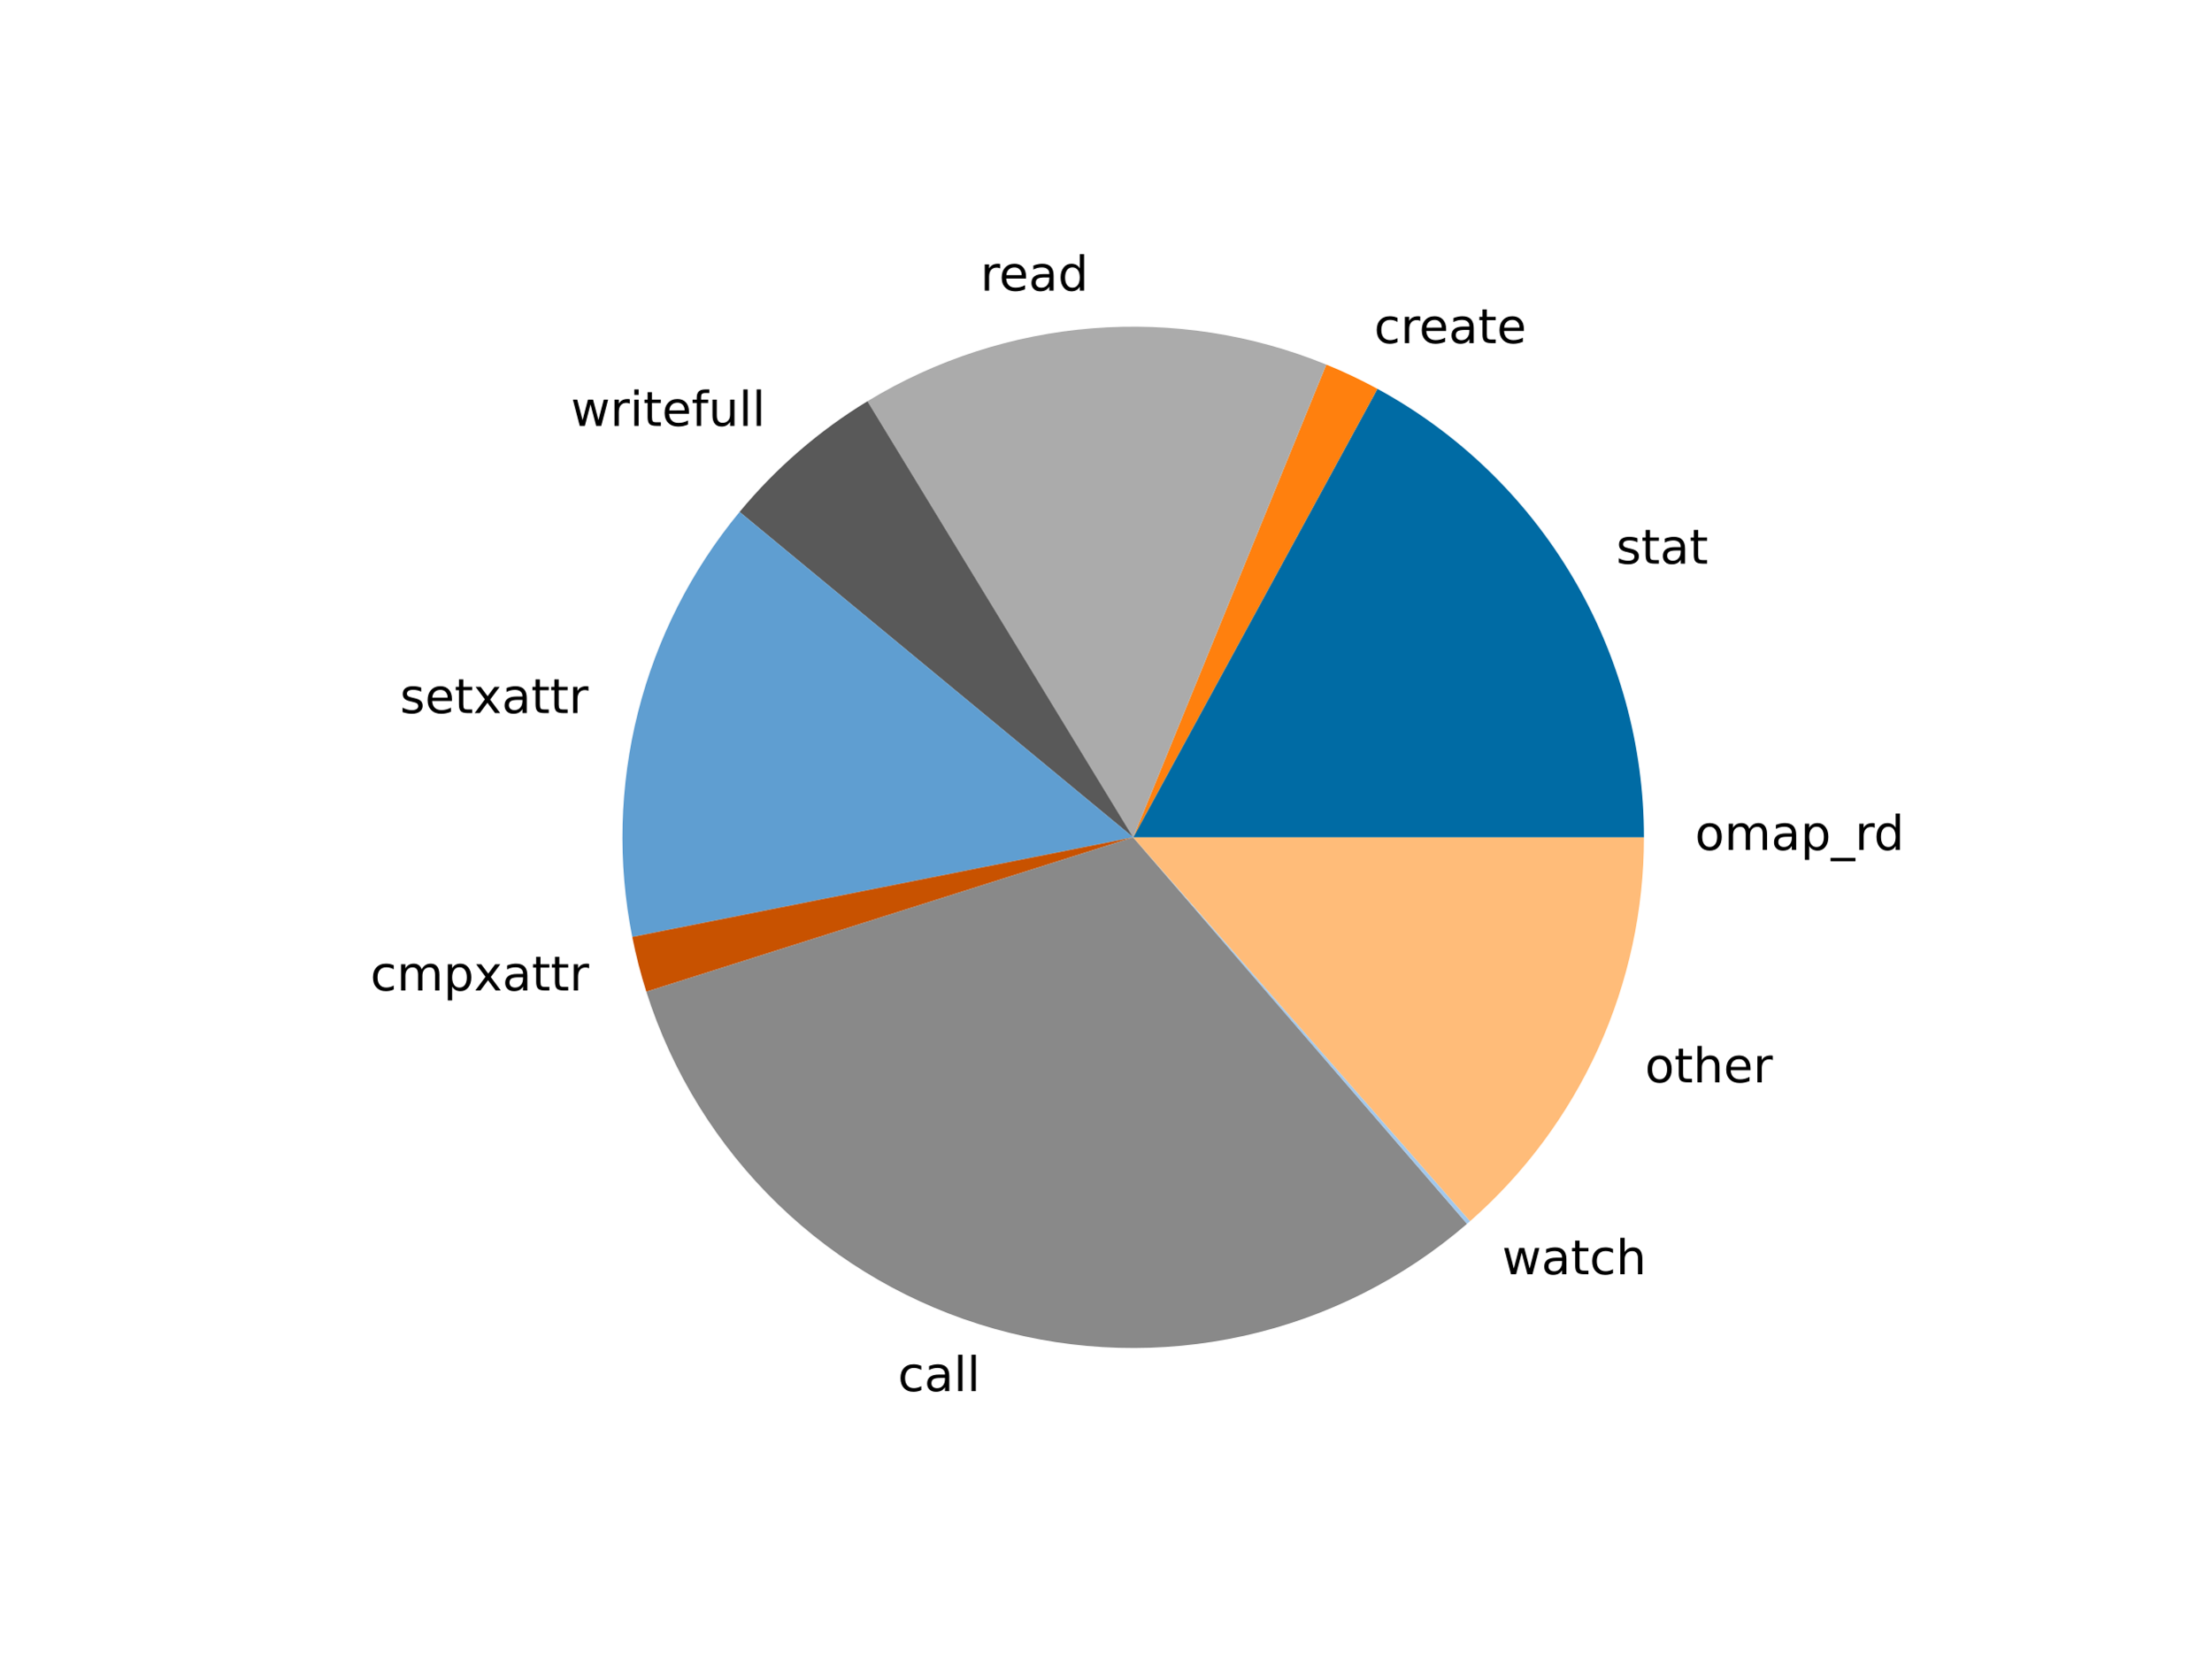
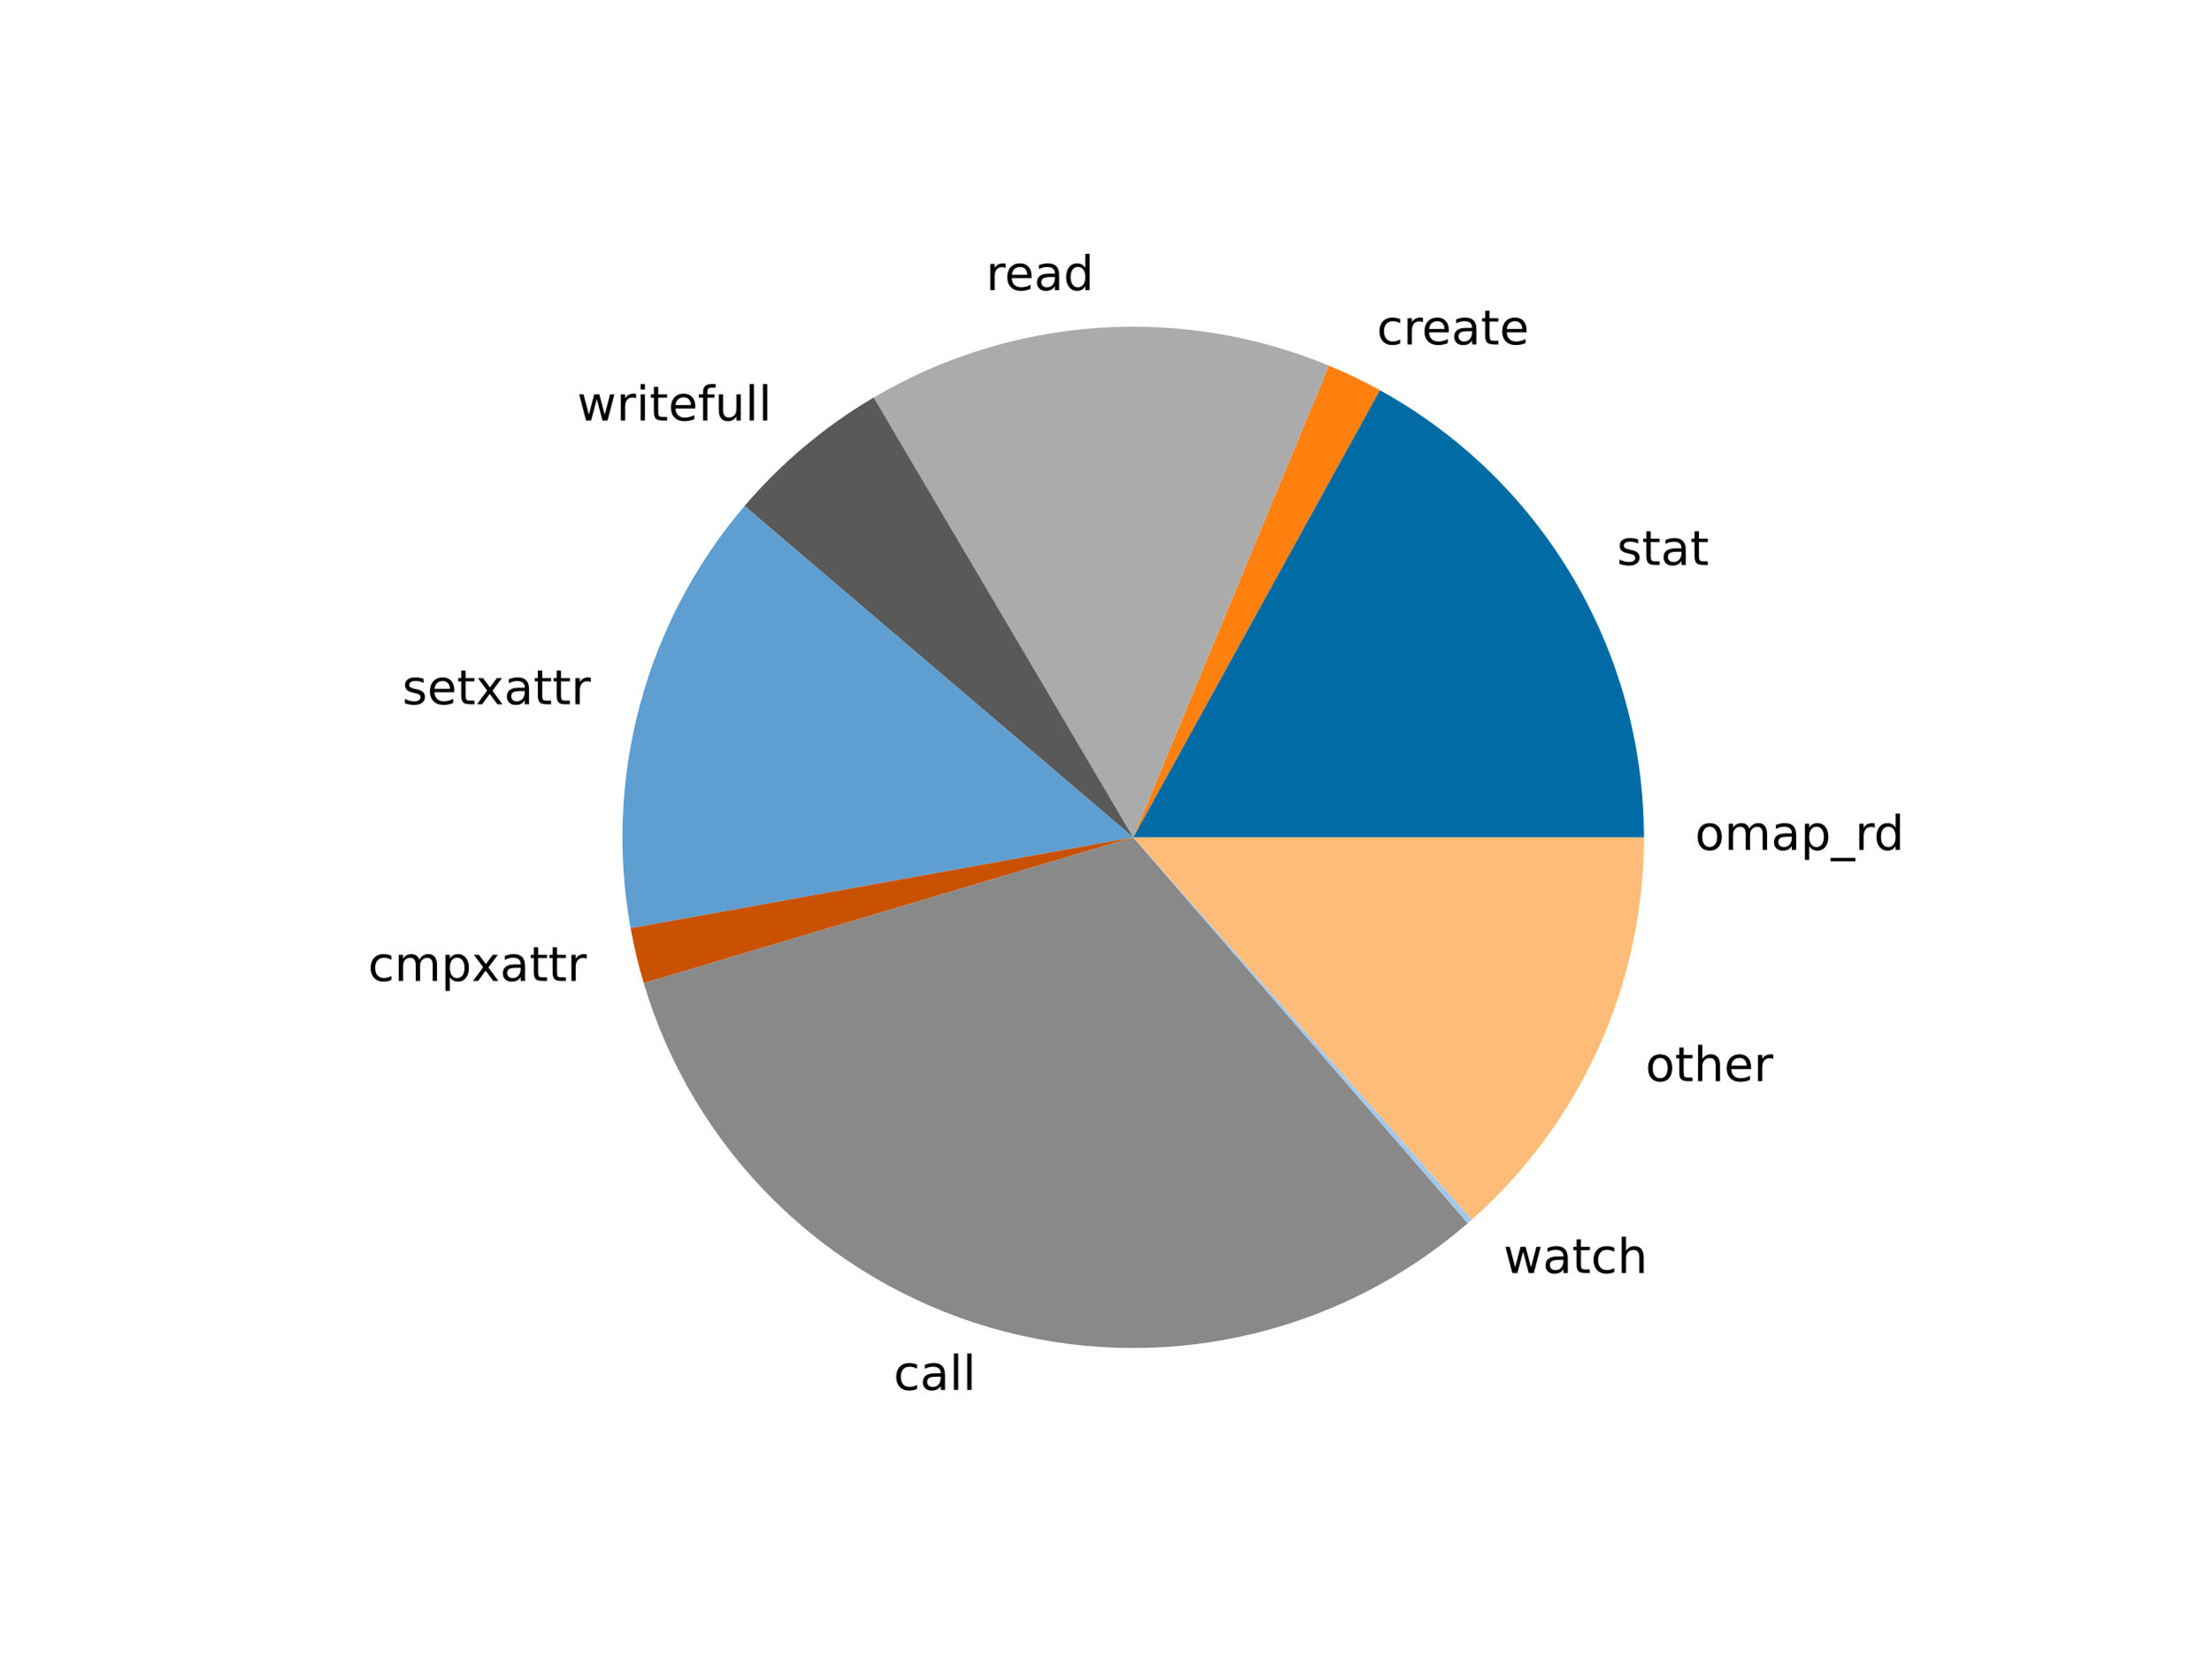
<svg xmlns="http://www.w3.org/2000/svg" xmlns:xlink="http://www.w3.org/1999/xlink" width="460.8pt" height="345.6pt" viewBox="0 0 460.8 345.6" version="1.1">
  <defs>
    <style type="text/css">*{stroke-linejoin: round; stroke-linecap: butt}</style>
  </defs>
  <g id="figure_1">
    <g id="patch_1">
      <path d="M 0 345.6 L 460.8 345.6 L 460.8 0 L 0 0 L 0 345.6 z " style="fill: none; opacity: 0" />
    </g>
    <g id="axes_1">
      <g id="patch_2">
-         <path d="M 342.605 174.528 C 342.605 155.394 337.446 136.609 327.672 120.159 C 317.899 103.709 303.869 90.195 287.065 81.044 L 236.16 174.528 z " style="fill: #006ba4" />
+         <path d="M 342.605 174.528 C 342.605 155.488 337.496 136.792 327.814 120.398 C 318.131 104.003 304.225 90.503 287.551 81.311 L 236.16 174.528 z " style="fill: #006ba4" />
      </g>
      <g id="patch_3">
-         <path d="M 287.065 81.044 C 285.337 80.103 283.583 79.211 281.806 78.367 C 280.028 77.523 278.228 76.729 276.406 75.985 L 236.16 174.528 z " style="fill: #ff800e" />
+         <path d="M 287.551 81.311 C 285.832 80.363 284.088 79.463 282.319 78.612 C 280.551 77.761 278.759 76.959 276.947 76.207 L 236.16 174.528 z " style="fill: #ff800e" />
      </g>
      <g id="patch_4">
-         <path d="M 276.406 75.985 C 260.981 69.685 244.291 67.094 227.682 68.421 C 211.073 69.748 195.005 74.957 180.777 83.626 L 236.16 174.528 z " style="fill: #ababab" />
+         <path d="M 276.947 76.207 C 261.702 69.883 245.194 67.191 228.73 68.343 C 212.266 69.495 196.294 74.46 182.079 82.845 L 236.16 174.528 z " style="fill: #ababab" />
      </g>
      <g id="patch_5">
-         <path d="M 180.777 83.626 C 175.733 86.699 170.954 90.186 166.489 94.051 C 162.024 97.917 157.889 102.147 154.126 106.698 L 236.16 174.528 z " style="fill: #595959" />
+         <path d="M 182.079 82.845 C 177.005 85.838 172.188 89.247 167.678 93.037 C 163.169 96.827 158.981 100.985 155.159 105.467 L 236.16 174.528 z " style="fill: #595959" />
      </g>
      <g id="patch_6">
-         <path d="M 154.126 106.698 C 144.055 118.878 136.822 133.149 132.954 148.471 C 129.085 163.794 128.677 179.788 131.759 195.288 L 236.16 174.528 z " style="fill: #5f9ed1" />
+         <path d="M 155.159 105.467 C 144.932 117.463 137.496 131.582 133.39 146.801 C 129.284 162.02 128.609 177.964 131.415 193.475 L 236.16 174.528 z " style="fill: #5f9ed1" />
      </g>
      <g id="patch_7">
-         <path d="M 131.759 195.288 C 132.143 197.218 132.58 199.137 133.07 201.042 C 133.56 202.948 134.103 204.84 134.698 206.715 L 236.16 174.528 z " style="fill: #c85200" />
+         <path d="M 131.415 193.475 C 131.764 195.407 132.167 197.328 132.623 199.237 C 133.078 201.146 133.587 203.042 134.147 204.923 L 236.16 174.528 z " style="fill: #c85200" />
      </g>
      <g id="patch_8">
-         <path d="M 134.698 206.715 C 140.025 223.507 149.439 238.717 162.091 250.976 C 174.744 263.235 190.244 272.163 207.196 276.956 C 224.148 281.75 242.028 282.261 259.227 278.443 C 276.425 274.626 292.41 266.598 305.742 255.082 L 236.16 174.528 z " style="fill: #898989" />
+         <path d="M 134.147 204.923 C 139.227 221.974 148.503 237.482 161.122 250.025 C 173.741 262.567 189.305 271.748 206.387 276.724 C 223.468 281.701 241.528 282.316 258.909 278.513 C 276.29 274.711 292.443 266.611 305.886 254.956 L 236.16 174.528 z " style="fill: #898989" />
      </g>
      <g id="patch_9">
-         <path d="M 305.742 255.082 C 305.848 254.99 305.953 254.899 306.059 254.807 C 306.164 254.715 306.269 254.623 306.374 254.531 L 236.16 174.528 z " style="fill: #a2c8ec" />
+         <path d="M 305.886 254.956 C 306.03 254.832 306.172 254.708 306.315 254.583 C 306.457 254.458 306.599 254.333 306.741 254.207 L 236.16 174.528 z " style="fill: #a2c8ec" />
      </g>
      <g id="patch_10">
-         <path d="M 306.374 254.531 C 317.755 244.542 326.875 232.239 333.123 218.445 C 339.37 204.651 342.603 189.682 342.605 174.539 L 236.16 174.528 z " style="fill: #ffbc79" />
+         <path d="M 306.741 254.207 C 318.014 244.222 327.04 231.957 333.222 218.225 C 339.404 204.493 342.602 189.604 342.605 174.545 L 236.16 174.528 z " style="fill: #ffbc79" />
      </g>
      <g id="patch_11">
-         <path d="M 342.605 174.539 C 342.605 174.537 342.605 174.535 342.605 174.534 C 342.605 174.532 342.605 174.53 342.605 174.528 L 236.16 174.528 z " style="fill: #cfcfcf" />
+         <path d="M 342.605 174.545 C 342.605 174.542 342.605 174.539 342.605 174.537 C 342.605 174.534 342.605 174.531 342.605 174.528 L 236.16 174.528 z " style="fill: #cfcfcf" />
      </g>
      <g id="matplotlib.axis_1" />
      <g id="matplotlib.axis_2" />
      <g id="text_1">
-         <g transform="translate(336.8237 117.4817) scale(0.1 -0.1)">
+         <g transform="translate(336.9791 117.7441) scale(0.1 -0.1)">
          <defs>
            <path id="DejaVuSans-73" d="M 2834 3397 L 2834 2853 Q 2591 2978 2328 3040 Q 2066 3103 1784 3103 Q 1356 3103 1142 2972 Q 928 2841 928 2578 Q 928 2378 1081 2264 Q 1234 2150 1697 2047 L 1894 2003 Q 2506 1872 2764 1633 Q 3022 1394 3022 966 Q 3022 478 2636 193 Q 2250 -91 1575 -91 Q 1294 -91 989 -36 Q 684 19 347 128 L 347 722 Q 666 556 975 473 Q 1284 391 1588 391 Q 1994 391 2212 530 Q 2431 669 2431 922 Q 2431 1156 2273 1281 Q 2116 1406 1581 1522 L 1381 1569 Q 847 1681 609 1914 Q 372 2147 372 2553 Q 372 3047 722 3315 Q 1072 3584 1716 3584 Q 2034 3584 2315 3537 Q 2597 3491 2834 3397 z " transform="scale(0.015625)" />
            <path id="DejaVuSans-74" d="M 1172 4494 L 1172 3500 L 2356 3500 L 2356 3053 L 1172 3053 L 1172 1153 Q 1172 725 1289 603 Q 1406 481 1766 481 L 2356 481 L 2356 0 L 1766 0 Q 1100 0 847 248 Q 594 497 594 1153 L 594 3053 L 172 3053 L 172 3500 L 594 3500 L 594 4494 L 1172 4494 z " transform="scale(0.015625)" />
            <path id="DejaVuSans-61" d="M 2194 1759 Q 1497 1759 1228 1600 Q 959 1441 959 1056 Q 959 750 1161 570 Q 1363 391 1709 391 Q 2188 391 2477 730 Q 2766 1069 2766 1631 L 2766 1759 L 2194 1759 z M 3341 1997 L 3341 0 L 2766 0 L 2766 531 Q 2569 213 2275 61 Q 1981 -91 1556 -91 Q 1019 -91 701 211 Q 384 513 384 1019 Q 384 1609 779 1909 Q 1175 2209 1959 2209 L 2766 2209 L 2766 2266 Q 2766 2663 2505 2880 Q 2244 3097 1772 3097 Q 1472 3097 1187 3025 Q 903 2953 641 2809 L 641 3341 Q 956 3463 1253 3523 Q 1550 3584 1831 3584 Q 2591 3584 2966 3190 Q 3341 2797 3341 1997 z " transform="scale(0.015625)" />
          </defs>
          <use xlink:href="#DejaVuSans-73" />
          <use xlink:href="#DejaVuSans-74" x="52.1" />
          <use xlink:href="#DejaVuSans-61" x="91.309" />
          <use xlink:href="#DejaVuSans-74" x="152.588" />
        </g>
      </g>
      <g id="text_2">
-         <g transform="translate(286.3703 71.51015) scale(0.1 -0.1)">
+         <g transform="translate(286.9354 71.78021) scale(0.1 -0.1)">
          <defs>
            <path id="DejaVuSans-63" d="M 3122 3366 L 3122 2828 Q 2878 2963 2633 3030 Q 2388 3097 2138 3097 Q 1578 3097 1268 2742 Q 959 2388 959 1747 Q 959 1106 1268 751 Q 1578 397 2138 397 Q 2388 397 2633 464 Q 2878 531 3122 666 L 3122 134 Q 2881 22 2623 -34 Q 2366 -91 2075 -91 Q 1284 -91 818 406 Q 353 903 353 1747 Q 353 2603 823 3093 Q 1294 3584 2113 3584 Q 2378 3584 2631 3529 Q 2884 3475 3122 3366 z " transform="scale(0.015625)" />
            <path id="DejaVuSans-72" d="M 2631 2963 Q 2534 3019 2420 3045 Q 2306 3072 2169 3072 Q 1681 3072 1420 2755 Q 1159 2438 1159 1844 L 1159 0 L 581 0 L 581 3500 L 1159 3500 L 1159 2956 Q 1341 3275 1631 3429 Q 1922 3584 2338 3584 Q 2397 3584 2469 3576 Q 2541 3569 2628 3553 L 2631 2963 z " transform="scale(0.015625)" />
            <path id="DejaVuSans-65" d="M 3597 1894 L 3597 1613 L 953 1613 Q 991 1019 1311 708 Q 1631 397 2203 397 Q 2534 397 2845 478 Q 3156 559 3463 722 L 3463 178 Q 3153 47 2828 -22 Q 2503 -91 2169 -91 Q 1331 -91 842 396 Q 353 884 353 1716 Q 353 2575 817 3079 Q 1281 3584 2069 3584 Q 2775 3584 3186 3129 Q 3597 2675 3597 1894 z M 3022 2063 Q 3016 2534 2758 2815 Q 2500 3097 2075 3097 Q 1594 3097 1305 2825 Q 1016 2553 972 2059 L 3022 2063 z " transform="scale(0.015625)" />
          </defs>
          <use xlink:href="#DejaVuSans-63" />
          <use xlink:href="#DejaVuSans-72" x="54.98" />
          <use xlink:href="#DejaVuSans-65" x="93.844" />
          <use xlink:href="#DejaVuSans-61" x="155.367" />
          <use xlink:href="#DejaVuSans-74" x="216.646" />
          <use xlink:href="#DejaVuSans-65" x="255.855" />
        </g>
      </g>
      <g id="text_3">
-         <g transform="translate(204.3184 60.57009) scale(0.1 -0.1)">
+         <g transform="translate(205.4714 60.48368) scale(0.1 -0.1)">
          <defs>
            <path id="DejaVuSans-64" d="M 2906 2969 L 2906 4863 L 3481 4863 L 3481 0 L 2906 0 L 2906 525 Q 2725 213 2448 61 Q 2172 -91 1784 -91 Q 1150 -91 751 415 Q 353 922 353 1747 Q 353 2572 751 3078 Q 1150 3584 1784 3584 Q 2172 3584 2448 3432 Q 2725 3281 2906 2969 z M 947 1747 Q 947 1113 1208 752 Q 1469 391 1925 391 Q 2381 391 2643 752 Q 2906 1113 2906 1747 Q 2906 2381 2643 2742 Q 2381 3103 1925 3103 Q 1469 3103 1208 2742 Q 947 2381 947 1747 z " transform="scale(0.015625)" />
          </defs>
          <use xlink:href="#DejaVuSans-72" />
          <use xlink:href="#DejaVuSans-65" x="38.863" />
          <use xlink:href="#DejaVuSans-61" x="100.387" />
          <use xlink:href="#DejaVuSans-64" x="161.666" />
        </g>
      </g>
      <g id="text_4">
-         <g transform="translate(118.9677 88.76297) scale(0.1 -0.1)">
+         <g transform="translate(120.2756 87.64739) scale(0.1 -0.1)">
          <defs>
            <path id="DejaVuSans-77" d="M 269 3500 L 844 3500 L 1563 769 L 2278 3500 L 2956 3500 L 3675 769 L 4391 3500 L 4966 3500 L 4050 0 L 3372 0 L 2619 2869 L 1863 0 L 1184 0 L 269 3500 z " transform="scale(0.015625)" />
            <path id="DejaVuSans-69" d="M 603 3500 L 1178 3500 L 1178 0 L 603 0 L 603 3500 z M 603 4863 L 1178 4863 L 1178 4134 L 603 4134 L 603 4863 z " transform="scale(0.015625)" />
            <path id="DejaVuSans-66" d="M 2375 4863 L 2375 4384 L 1825 4384 Q 1516 4384 1395 4259 Q 1275 4134 1275 3809 L 1275 3500 L 2222 3500 L 2222 3053 L 1275 3053 L 1275 0 L 697 0 L 697 3053 L 147 3053 L 147 3500 L 697 3500 L 697 3744 Q 697 4328 969 4595 Q 1241 4863 1831 4863 L 2375 4863 z " transform="scale(0.015625)" />
            <path id="DejaVuSans-75" d="M 544 1381 L 544 3500 L 1119 3500 L 1119 1403 Q 1119 906 1312 657 Q 1506 409 1894 409 Q 2359 409 2629 706 Q 2900 1003 2900 1516 L 2900 3500 L 3475 3500 L 3475 0 L 2900 0 L 2900 538 Q 2691 219 2414 64 Q 2138 -91 1772 -91 Q 1169 -91 856 284 Q 544 659 544 1381 z M 1991 3584 L 1991 3584 z " transform="scale(0.015625)" />
            <path id="DejaVuSans-6c" d="M 603 4863 L 1178 4863 L 1178 0 L 603 0 L 603 4863 z " transform="scale(0.015625)" />
          </defs>
          <use xlink:href="#DejaVuSans-77" />
          <use xlink:href="#DejaVuSans-72" x="81.787" />
          <use xlink:href="#DejaVuSans-69" x="122.9" />
          <use xlink:href="#DejaVuSans-74" x="150.684" />
          <use xlink:href="#DejaVuSans-65" x="189.893" />
          <use xlink:href="#DejaVuSans-66" x="251.416" />
          <use xlink:href="#DejaVuSans-75" x="286.621" />
          <use xlink:href="#DejaVuSans-6c" x="350" />
          <use xlink:href="#DejaVuSans-6c" x="377.783" />
        </g>
      </g>
      <g id="text_5">
-         <g transform="translate(83.35176 148.6252) scale(0.1 -0.1)">
+         <g transform="translate(83.83154 146.7878) scale(0.1 -0.1)">
          <defs>
            <path id="DejaVuSans-78" d="M 3513 3500 L 2247 1797 L 3578 0 L 2900 0 L 1881 1375 L 863 0 L 184 0 L 1544 1831 L 300 3500 L 978 3500 L 1906 2253 L 2834 3500 L 3513 3500 z " transform="scale(0.015625)" />
          </defs>
          <use xlink:href="#DejaVuSans-73" />
          <use xlink:href="#DejaVuSans-65" x="52.1" />
          <use xlink:href="#DejaVuSans-74" x="113.623" />
          <use xlink:href="#DejaVuSans-78" x="152.832" />
          <use xlink:href="#DejaVuSans-61" x="212.012" />
          <use xlink:href="#DejaVuSans-74" x="273.291" />
          <use xlink:href="#DejaVuSans-74" x="312.5" />
          <use xlink:href="#DejaVuSans-72" x="351.709" />
        </g>
      </g>
      <g id="text_6">
-         <g transform="translate(77.17542 206.4532) scale(0.1 -0.1)">
+         <g transform="translate(76.68304 204.4671) scale(0.1 -0.1)">
          <defs>
            <path id="DejaVuSans-6d" d="M 3328 2828 Q 3544 3216 3844 3400 Q 4144 3584 4550 3584 Q 5097 3584 5394 3201 Q 5691 2819 5691 2113 L 5691 0 L 5113 0 L 5113 2094 Q 5113 2597 4934 2840 Q 4756 3084 4391 3084 Q 3944 3084 3684 2787 Q 3425 2491 3425 1978 L 3425 0 L 2847 0 L 2847 2094 Q 2847 2600 2669 2842 Q 2491 3084 2119 3084 Q 1678 3084 1418 2786 Q 1159 2488 1159 1978 L 1159 0 L 581 0 L 581 3500 L 1159 3500 L 1159 2956 Q 1356 3278 1631 3431 Q 1906 3584 2284 3584 Q 2666 3584 2933 3390 Q 3200 3197 3328 2828 z " transform="scale(0.015625)" />
            <path id="DejaVuSans-70" d="M 1159 525 L 1159 -1331 L 581 -1331 L 581 3500 L 1159 3500 L 1159 2969 Q 1341 3281 1617 3432 Q 1894 3584 2278 3584 Q 2916 3584 3314 3078 Q 3713 2572 3713 1747 Q 3713 922 3314 415 Q 2916 -91 2278 -91 Q 1894 -91 1617 61 Q 1341 213 1159 525 z M 3116 1747 Q 3116 2381 2855 2742 Q 2594 3103 2138 3103 Q 1681 3103 1420 2742 Q 1159 2381 1159 1747 Q 1159 1113 1420 752 Q 1681 391 2138 391 Q 2594 391 2855 752 Q 3116 1113 3116 1747 z " transform="scale(0.015625)" />
          </defs>
          <use xlink:href="#DejaVuSans-63" />
          <use xlink:href="#DejaVuSans-6d" x="54.98" />
          <use xlink:href="#DejaVuSans-70" x="152.393" />
          <use xlink:href="#DejaVuSans-78" x="215.869" />
          <use xlink:href="#DejaVuSans-61" x="275.049" />
          <use xlink:href="#DejaVuSans-74" x="336.328" />
          <use xlink:href="#DejaVuSans-74" x="375.537" />
          <use xlink:href="#DejaVuSans-72" x="414.746" />
        </g>
      </g>
      <g id="text_7">
-         <g transform="translate(187.1168 289.9586) scale(0.1 -0.1)">
+         <g transform="translate(186.2266 289.7031) scale(0.1 -0.1)">
          <use xlink:href="#DejaVuSans-63" />
          <use xlink:href="#DejaVuSans-61" x="54.98" />
          <use xlink:href="#DejaVuSans-6c" x="116.26" />
          <use xlink:href="#DejaVuSans-6c" x="144.043" />
        </g>
      </g>
      <g id="text_8">
-         <g transform="translate(313.0485 265.594) scale(0.1 -0.1)">
+         <g transform="translate(313.3303 265.3478) scale(0.1 -0.1)">
          <defs>
            <path id="DejaVuSans-68" d="M 3513 2113 L 3513 0 L 2938 0 L 2938 2094 Q 2938 2591 2744 2837 Q 2550 3084 2163 3084 Q 1697 3084 1428 2787 Q 1159 2491 1159 1978 L 1159 0 L 581 0 L 581 4863 L 1159 4863 L 1159 2956 Q 1366 3272 1645 3428 Q 1925 3584 2291 3584 Q 2894 3584 3203 3211 Q 3513 2838 3513 2113 z " transform="scale(0.015625)" />
          </defs>
          <use xlink:href="#DejaVuSans-77" />
          <use xlink:href="#DejaVuSans-61" x="81.787" />
          <use xlink:href="#DejaVuSans-74" x="143.066" />
          <use xlink:href="#DejaVuSans-63" x="182.275" />
          <use xlink:href="#DejaVuSans-68" x="237.256" />
        </g>
      </g>
      <g id="text_9">
-         <g transform="translate(342.819 225.5963) scale(0.1 -0.1)">
+         <g transform="translate(342.9284 225.354) scale(0.1 -0.1)">
          <defs>
            <path id="DejaVuSans-6f" d="M 1959 3097 Q 1497 3097 1228 2736 Q 959 2375 959 1747 Q 959 1119 1226 758 Q 1494 397 1959 397 Q 2419 397 2687 759 Q 2956 1122 2956 1747 Q 2956 2369 2687 2733 Q 2419 3097 1959 3097 z M 1959 3584 Q 2709 3584 3137 3096 Q 3566 2609 3566 1747 Q 3566 888 3137 398 Q 2709 -91 1959 -91 Q 1206 -91 779 398 Q 353 888 353 1747 Q 353 2609 779 3096 Q 1206 3584 1959 3584 z " transform="scale(0.015625)" />
          </defs>
          <use xlink:href="#DejaVuSans-6f" />
          <use xlink:href="#DejaVuSans-74" x="61.182" />
          <use xlink:href="#DejaVuSans-68" x="100.391" />
          <use xlink:href="#DejaVuSans-65" x="163.77" />
          <use xlink:href="#DejaVuSans-72" x="225.293" />
        </g>
      </g>
      <g id="text_10">
-         <g transform="translate(353.2493 177.1545) scale(0.1 -0.1)">
+         <g transform="translate(353.2493 177.1577) scale(0.1 -0.1)">
          <defs>
            <path id="DejaVuSans-5f" d="M 3263 -1063 L 3263 -1509 L -63 -1509 L -63 -1063 L 3263 -1063 z " transform="scale(0.015625)" />
          </defs>
          <use xlink:href="#DejaVuSans-6f" />
          <use xlink:href="#DejaVuSans-6d" x="61.182" />
          <use xlink:href="#DejaVuSans-61" x="158.594" />
          <use xlink:href="#DejaVuSans-70" x="219.873" />
          <use xlink:href="#DejaVuSans-5f" x="283.35" />
          <use xlink:href="#DejaVuSans-72" x="333.35" />
          <use xlink:href="#DejaVuSans-64" x="372.713" />
        </g>
      </g>
    </g>
  </g>
</svg>
